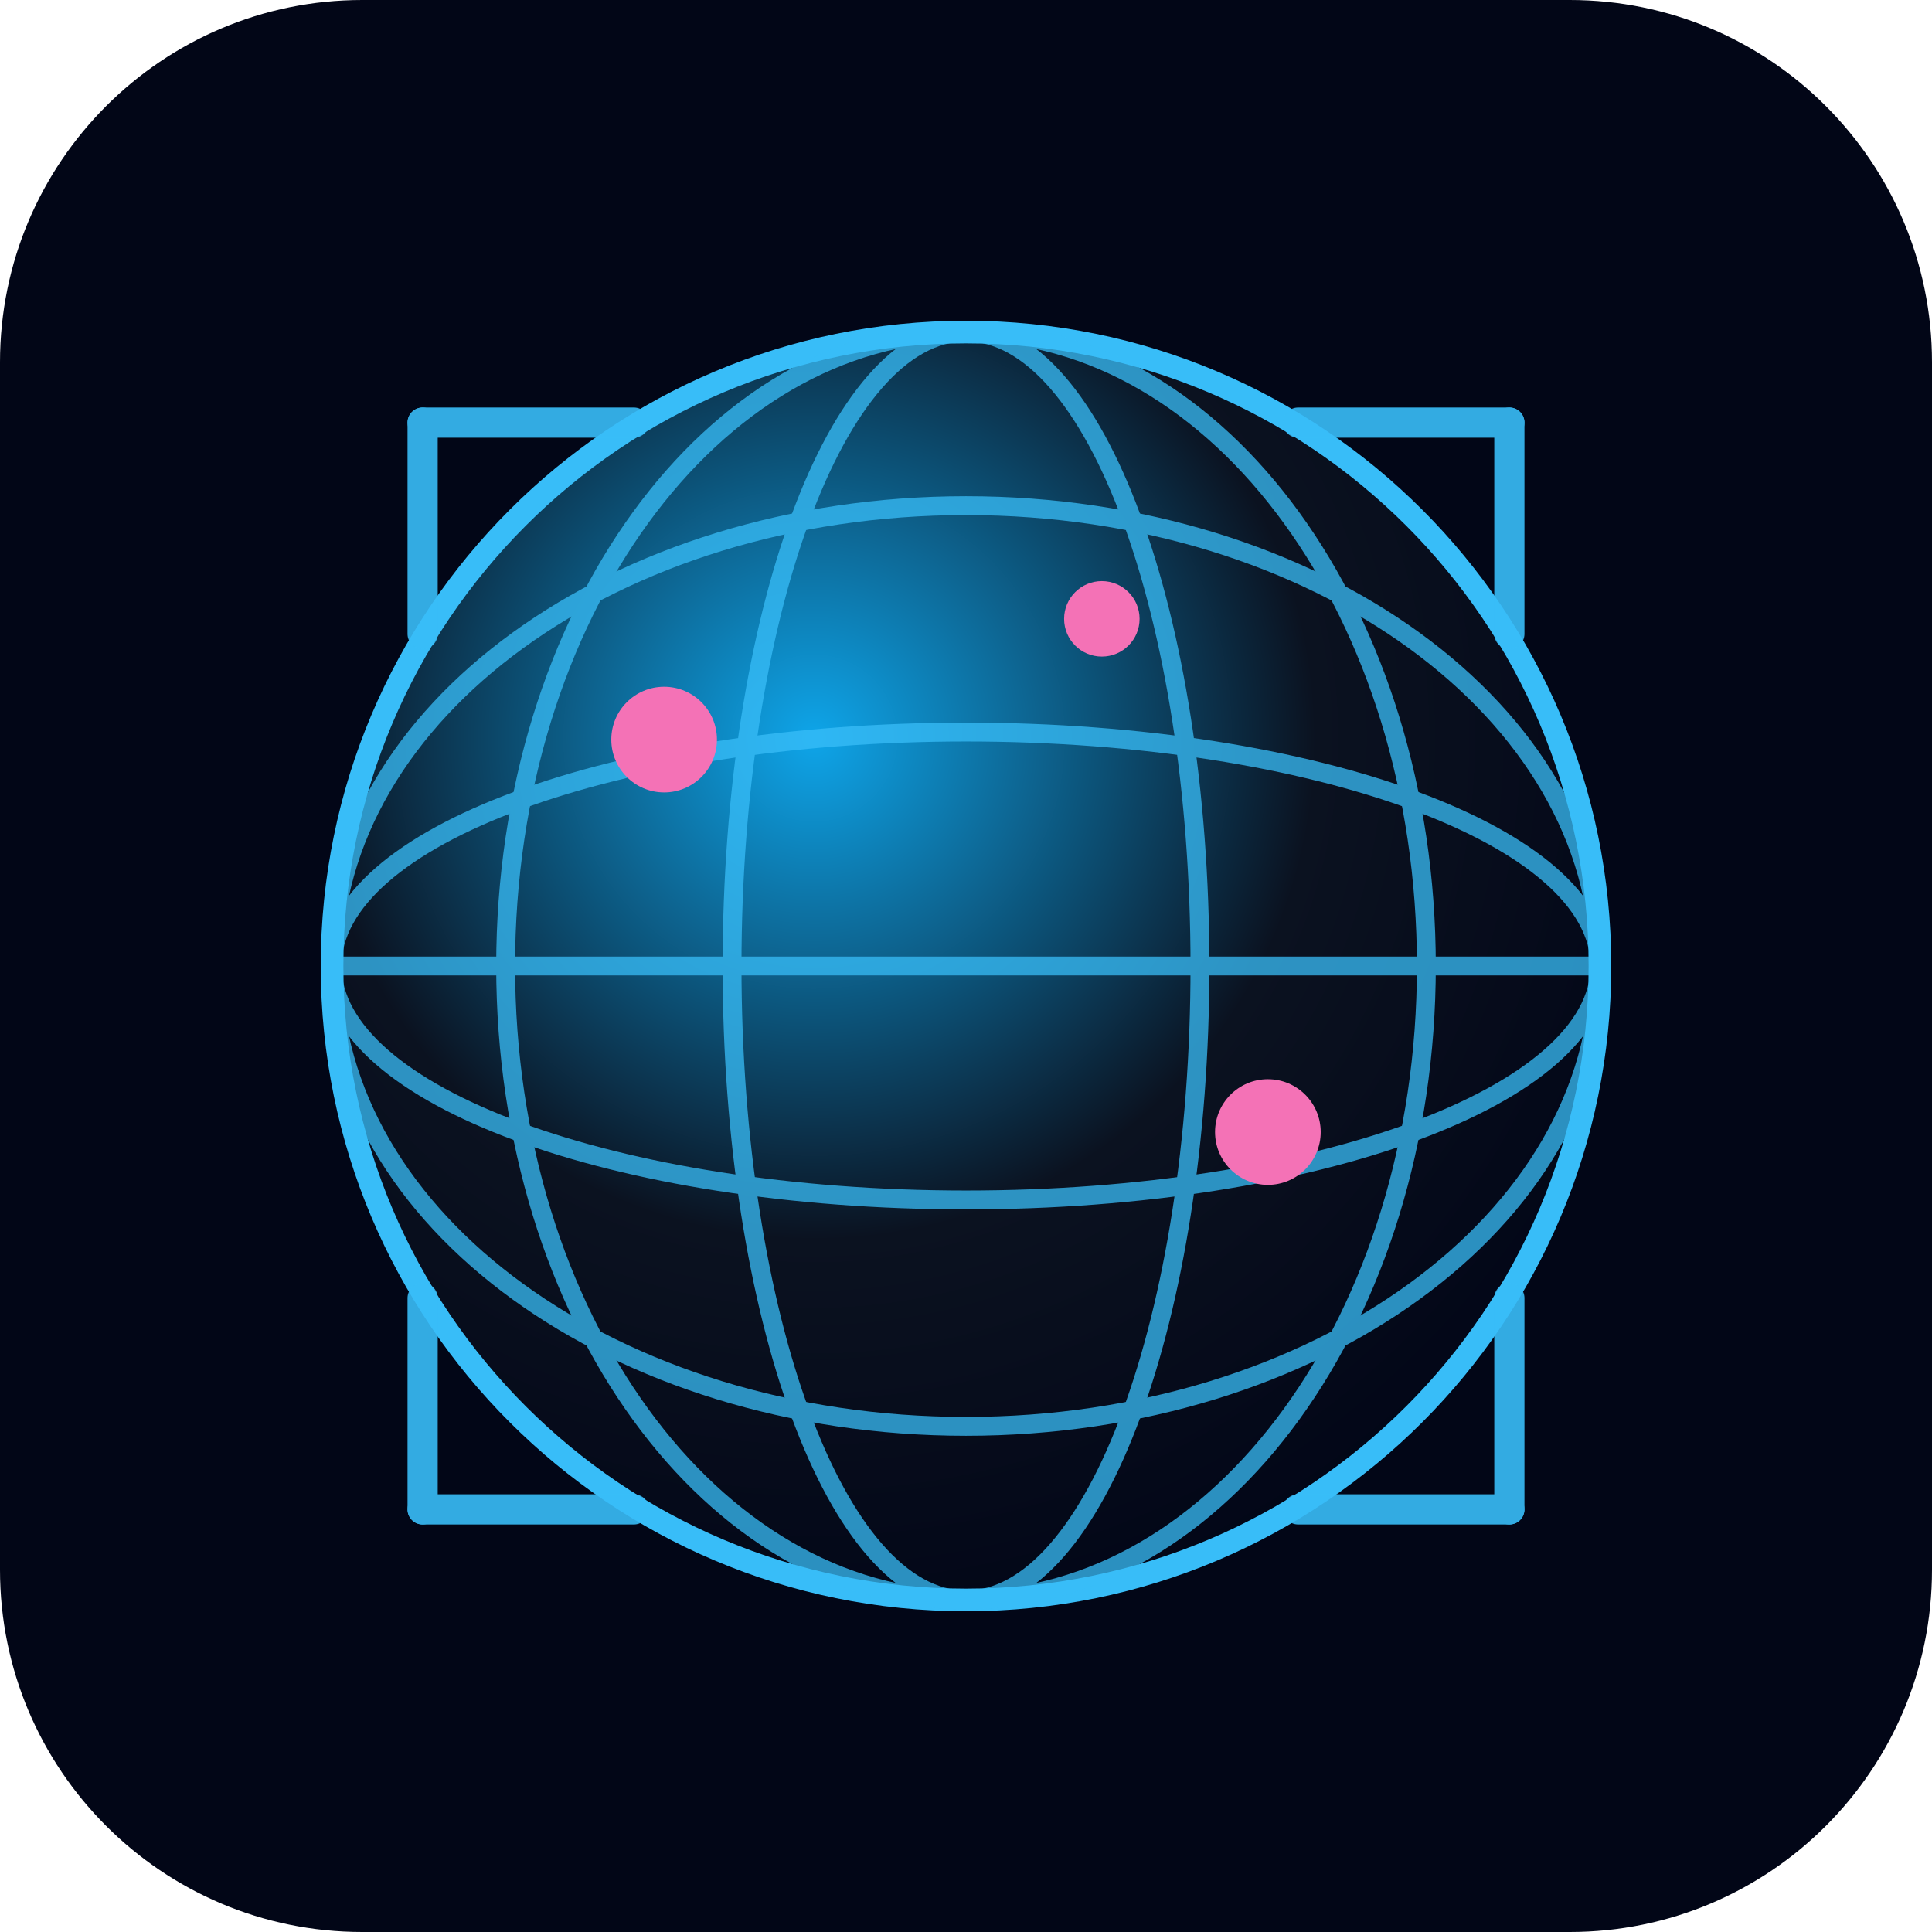
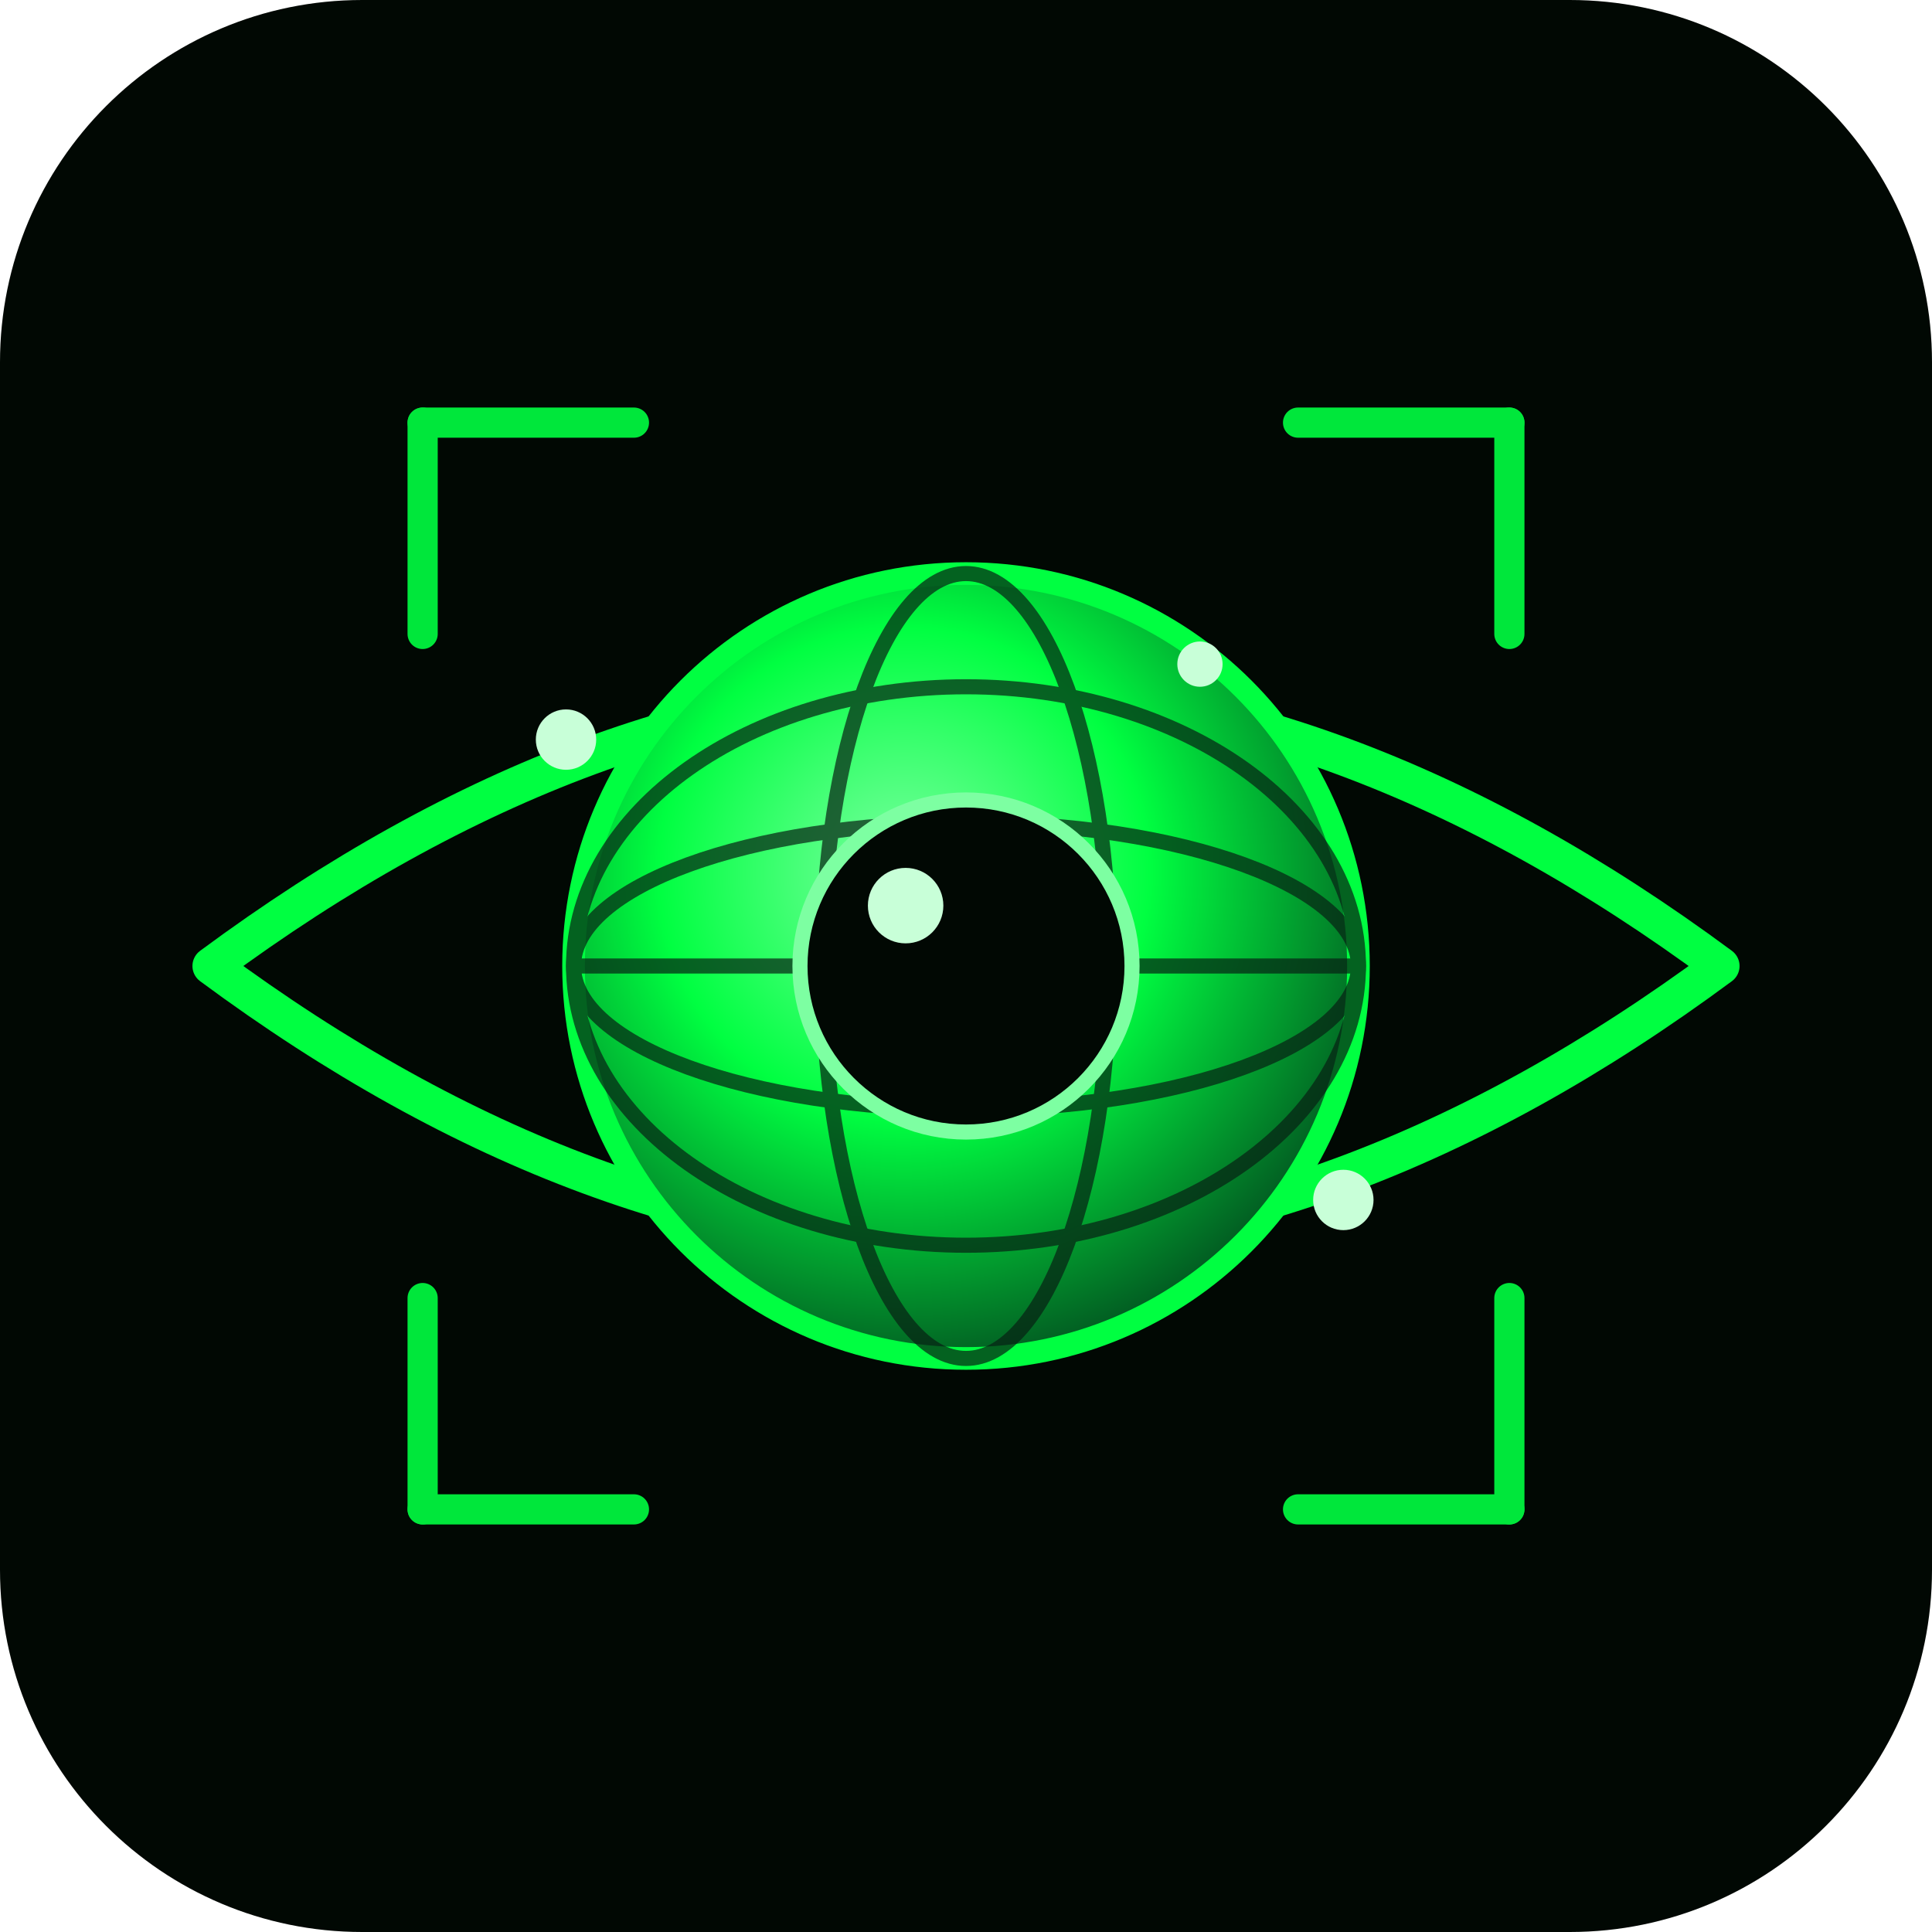
- <svg xmlns="http://www.w3.org/2000/svg" viewBox="0 0 512 512" role="img" aria-label="OSINT Globe">
+ <svg xmlns="http://www.w3.org/2000/svg" viewBox="0 0 512 512" role="img" aria-label="All-Seeing Eye">
  <defs>
-     <radialGradient id="globe" cx="38%" cy="32%" r="72%">
-       <stop offset="0%" stop-color="#0ea5e9" />
-       <stop offset="55%" stop-color="#0b1220" />
-       <stop offset="100%" stop-color="#020617" />
+     <radialGradient id="iris" cx="42%" cy="38%" r="70%">
+       <stop offset="0%" stop-color="#7dffa2" />
+       <stop offset="45%" stop-color="#00ff41" />
+       <stop offset="100%" stop-color="#033d1c" />
    </radialGradient>
  </defs>
-   <rect width="512" height="512" rx="96" fill="#020617" />
-   <circle cx="256" cy="256" r="168" fill="url(#globe)" stroke="#38bdf8" stroke-width="6" />
-   <g stroke="#38bdf8" fill="none" stroke-width="5" opacity="0.75">
-     <ellipse cx="256" cy="256" rx="168" ry="62" />
-     <ellipse cx="256" cy="256" rx="168" ry="122" />
-     <ellipse cx="256" cy="256" rx="62" ry="168" />
-     <ellipse cx="256" cy="256" rx="122" ry="168" />
-     <line x1="88" y1="256" x2="424" y2="256" />
+   <rect width="512" height="512" rx="96" fill="#010803" />
+   <path d="M56 256 Q 256 108 456 256 Q 256 404 56 256 Z" fill="none" stroke="#00ff41" stroke-width="10" stroke-linejoin="round" />
+   <circle cx="256" cy="256" r="104" fill="url(#iris)" stroke="#00ff41" stroke-width="6" />
+   <g stroke="#052012" fill="none" stroke-width="4" opacity="0.7">
+     <ellipse cx="256" cy="256" rx="104" ry="38" />
+     <ellipse cx="256" cy="256" rx="104" ry="74" />
+     <ellipse cx="256" cy="256" rx="38" ry="104" />
+     <line x1="152" y1="256" x2="360" y2="256" />
  </g>
-   <g fill="#f472b6">
-     <circle cx="176" cy="196" r="14" />
-     <circle cx="336" cy="300" r="14" />
-     <circle cx="292" cy="164" r="10" />
+   <circle cx="256" cy="256" r="44" fill="#010803" stroke="#7dffa2" stroke-width="4" />
+   <circle cx="240" cy="240" r="10" fill="#c8ffd8" />
+   <g fill="#c8ffd8">
+     <circle cx="150" cy="196" r="8" />
+     <circle cx="356" cy="318" r="8" />
+     <circle cx="318" cy="176" r="6" />
  </g>
-   <g stroke="#38bdf8" stroke-width="8" opacity="0.9">
+   <g stroke="#00ff41" stroke-width="8" opacity="0.9">
    <path d="M112 112 h56 M400 112 h-56 M112 400 h56 M400 400 h-56" stroke-linecap="round" />
    <path d="M112 112 v56 M112 400 v-56 M400 112 v56 M400 400 v-56" stroke-linecap="round" />
  </g>
</svg>
